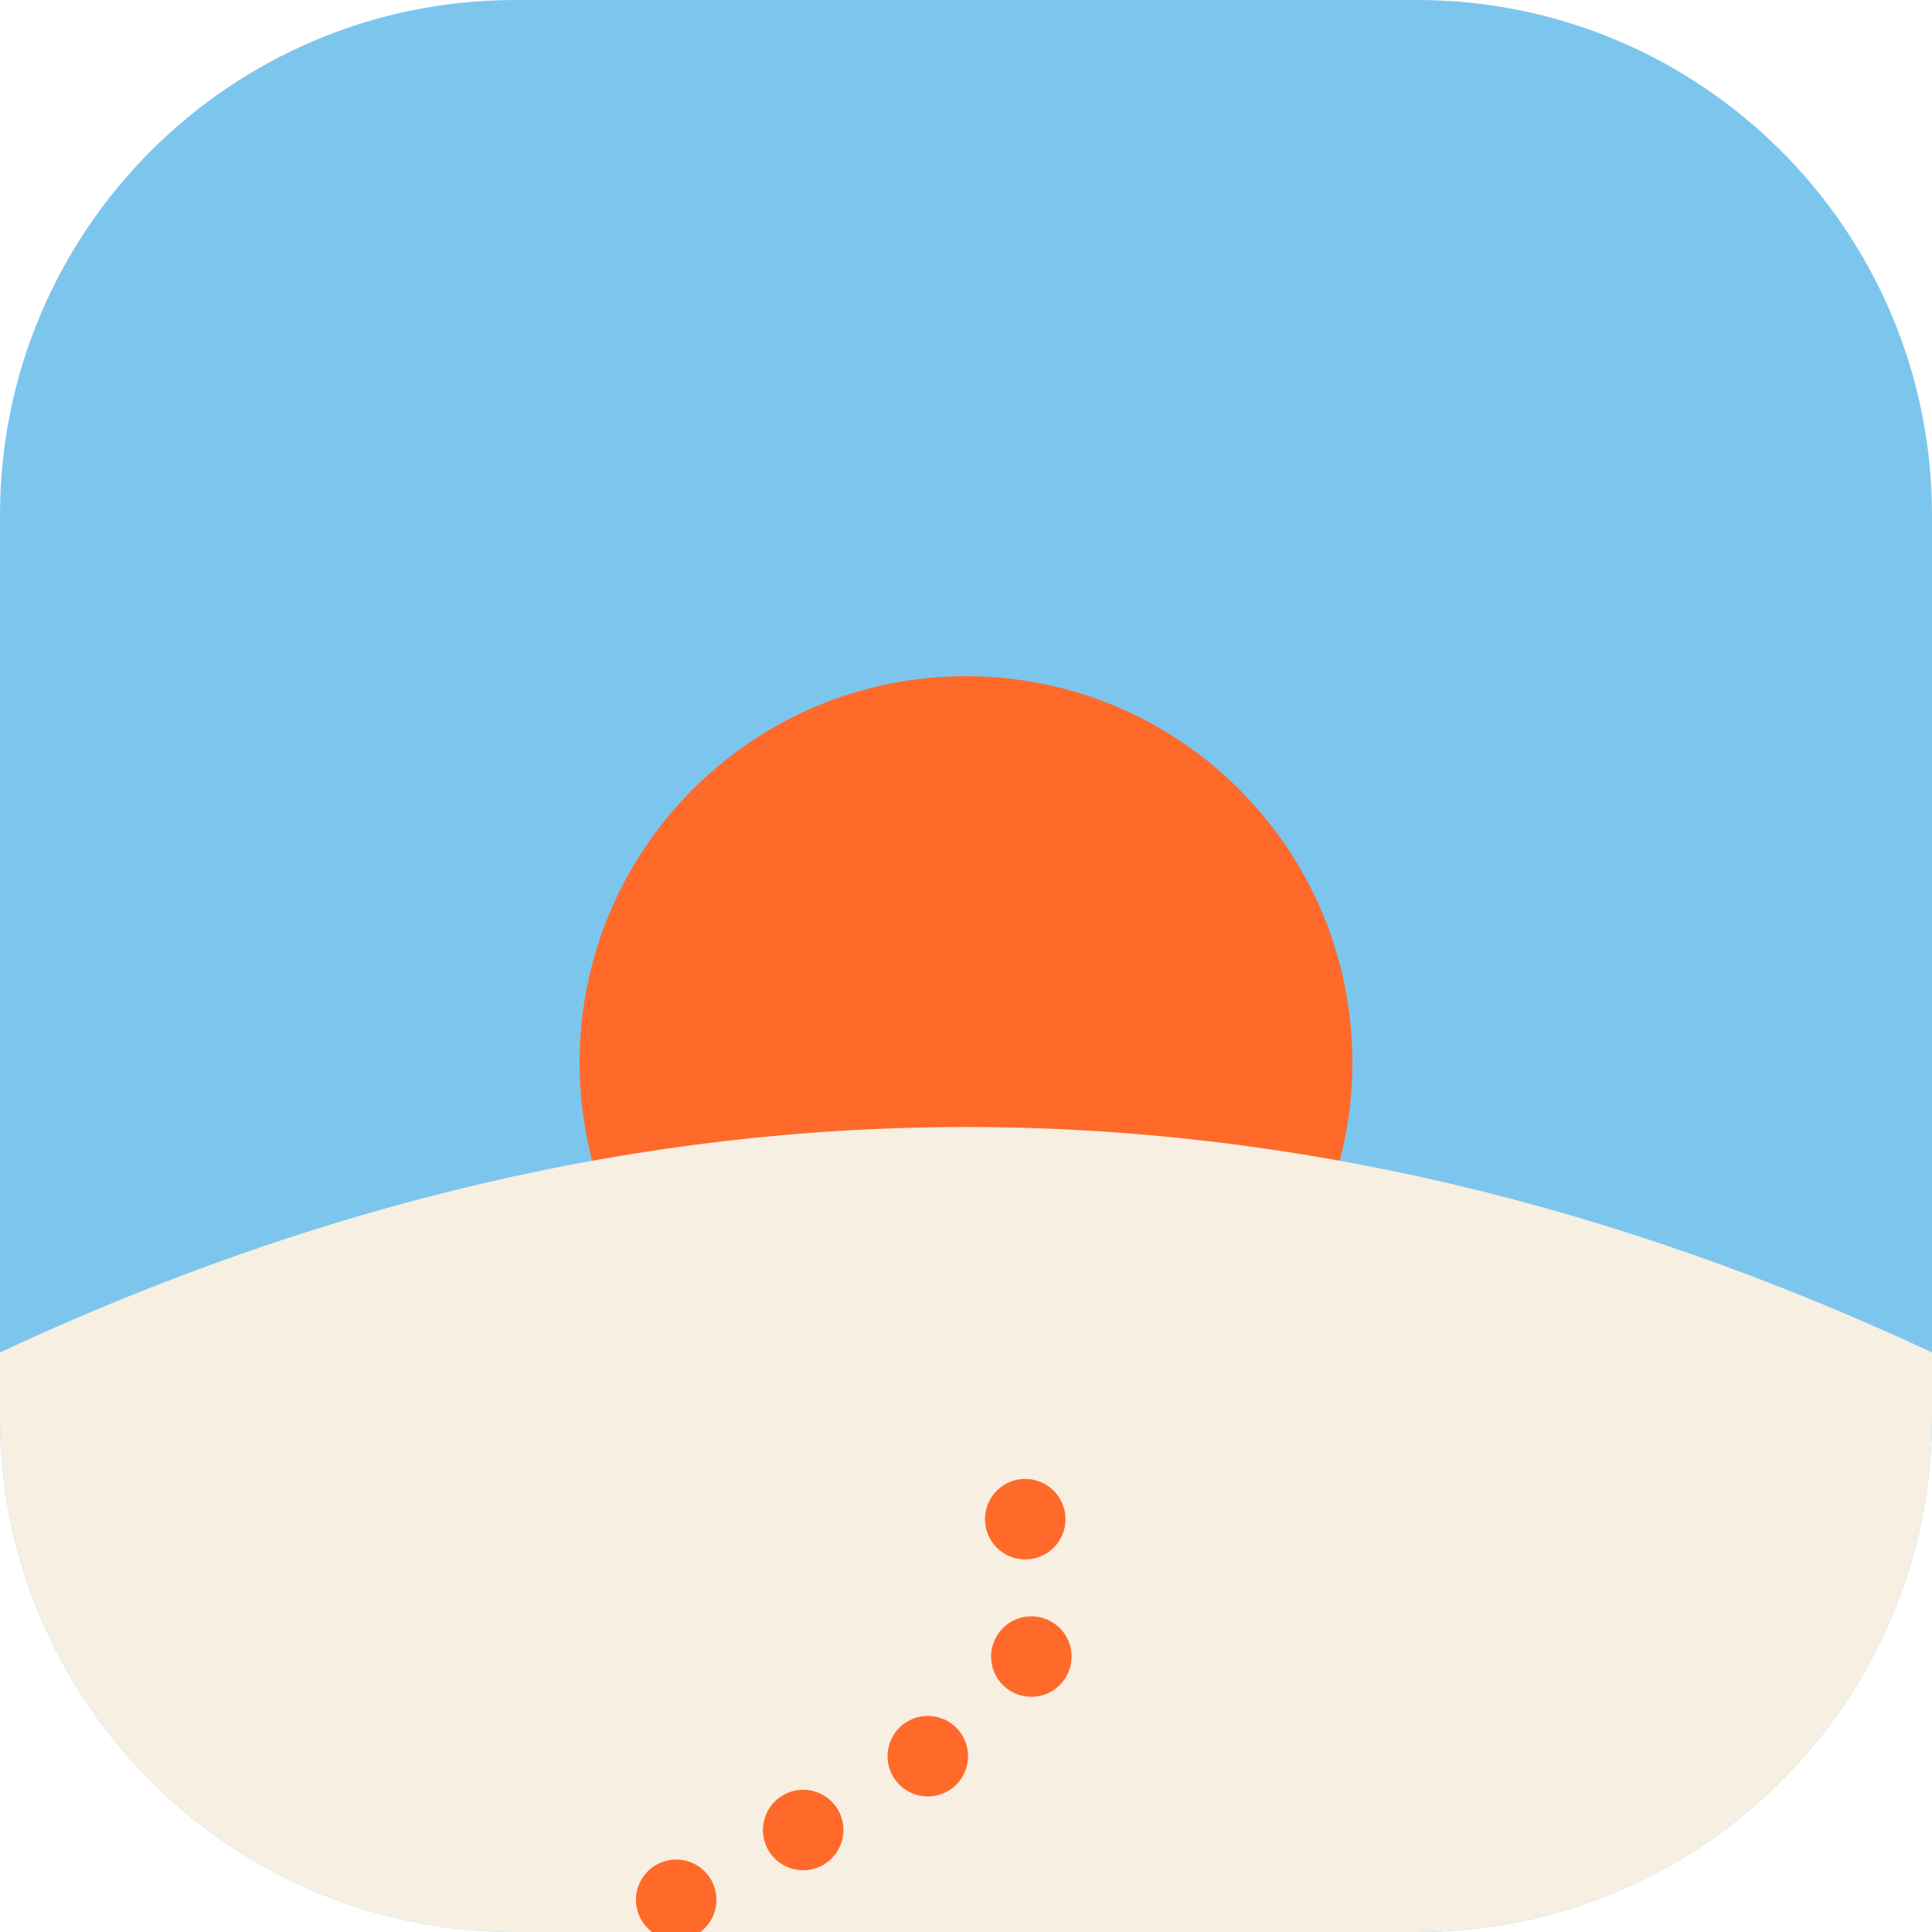
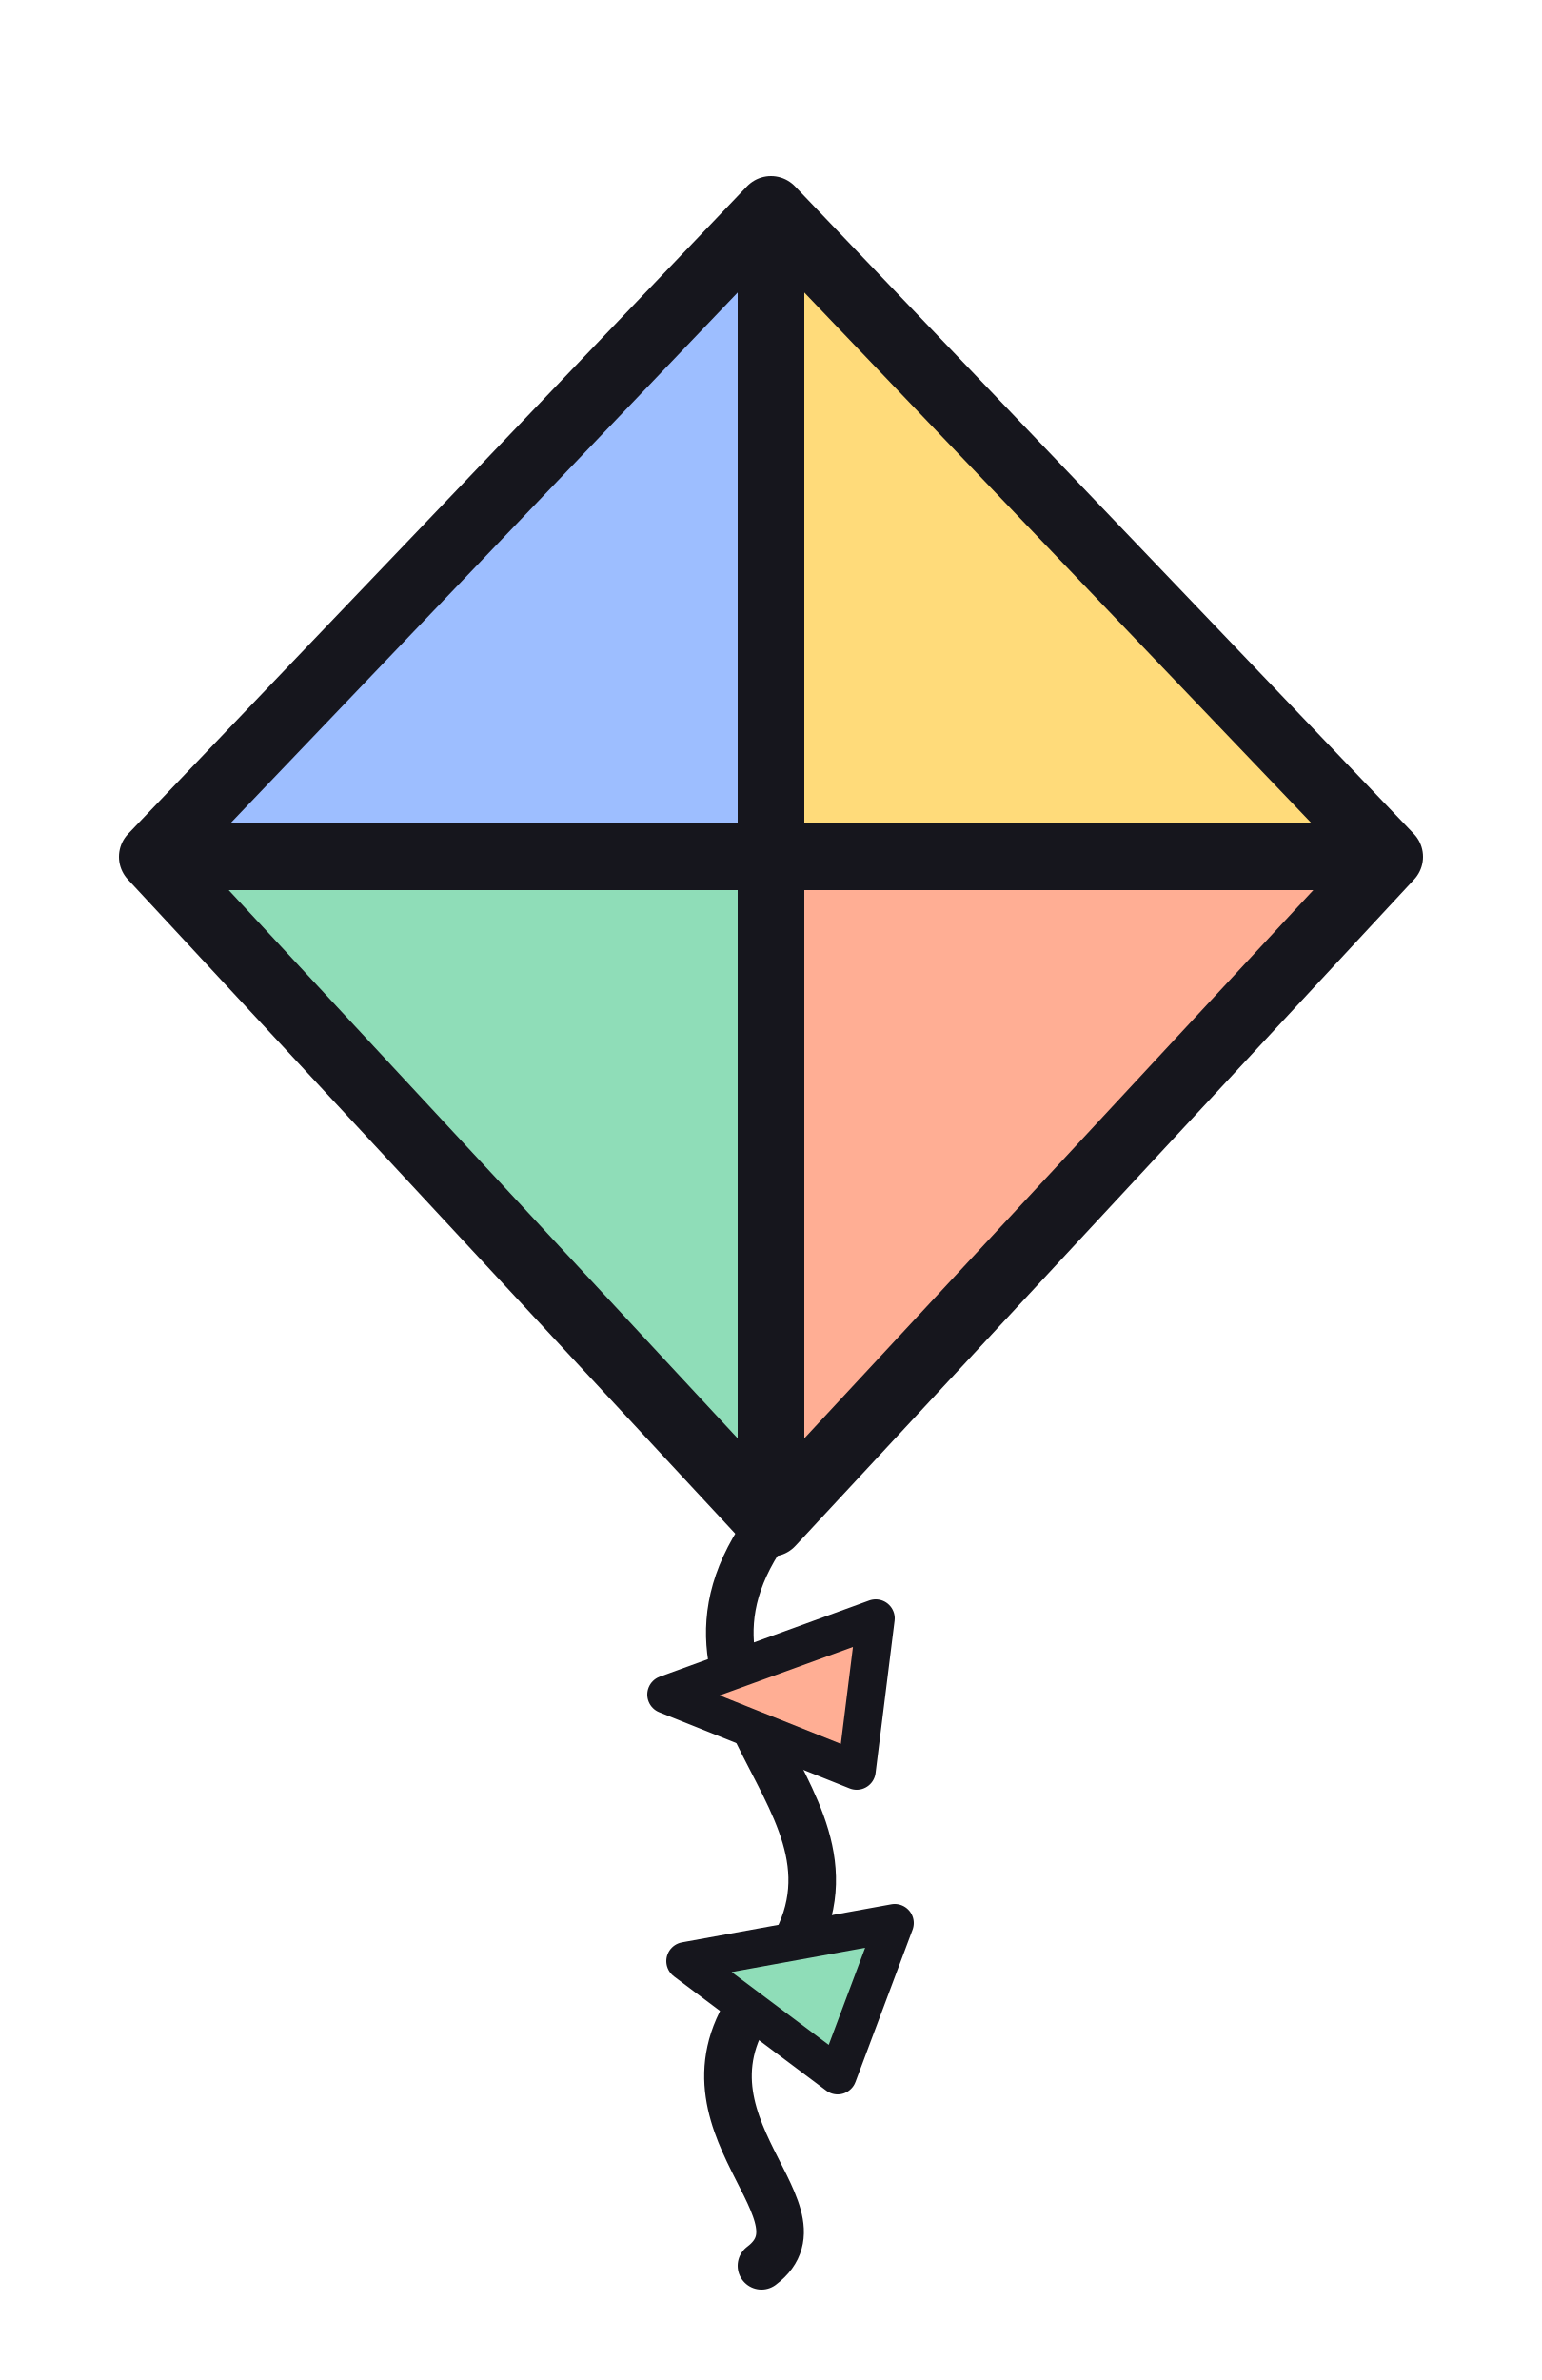
- <svg xmlns="http://www.w3.org/2000/svg" viewBox="0 0 120 120" width="120" height="120">
-   <g transform="translate(0,0) scale(1.0)">
-     <defs>
-       <clipPath id="i">
-         <rect width="120" height="120" rx="32" />
-       </clipPath>
-     </defs>
-     <g clip-path="url(#i)">
-       <rect width="120" height="120" fill="#7CC6EE" />
-       <circle cx="60" cy="66" r="24" fill="#FF6A2B" />
-       <path d="M0 120 V84 Q60 56 120 84 V120 Z" fill="#F7EFE2" />
-       <path d="M42 118 C56 110 72 104 62 92" fill="none" stroke="#FF6A2B" stroke-width="5" stroke-linecap="round" stroke-dasharray="0 9" />
-     </g>
+ <svg xmlns="http://www.w3.org/2000/svg" viewBox="0 0 162 250" width="162" height="250">
+   <g transform="translate(10 10) scale(1.0) translate(-14 0)">
+     <path d="M85 150 C 70 170, 100 180, 85 198 C 72 212, 92 222, 84 228" fill="none" stroke="#16161D" stroke-width="5" stroke-linecap="round" />
+     <path d="M74 168 L96 160 L94 176 Z" fill="#FFAE94" stroke="#16161D" stroke-width="4" stroke-linejoin="round" />
+     <path d="M76 196 L98 192 L92 208 Z" fill="#8FDDB8" stroke="#16161D" stroke-width="4" stroke-linejoin="round" />
+     <path d="M85 12 L150 80 L85 80 Z" fill="#FFDB7A" />
+     <path d="M150 80 L85 150 L85 80 Z" fill="#FFAE94" />
+     <path d="M85 150 L20 80 L85 80 Z" fill="#8FDDB8" />
+     <path d="M20 80 L85 12 L85 80 Z" fill="#9DBEFF" />
+     <path d="M85 12 L150 80 L85 150 L20 80 Z M85 12 L85 150 M20 80 L150 80" fill="none" stroke="#16161D" stroke-width="7" stroke-linejoin="round" />
  </g>
</svg>
